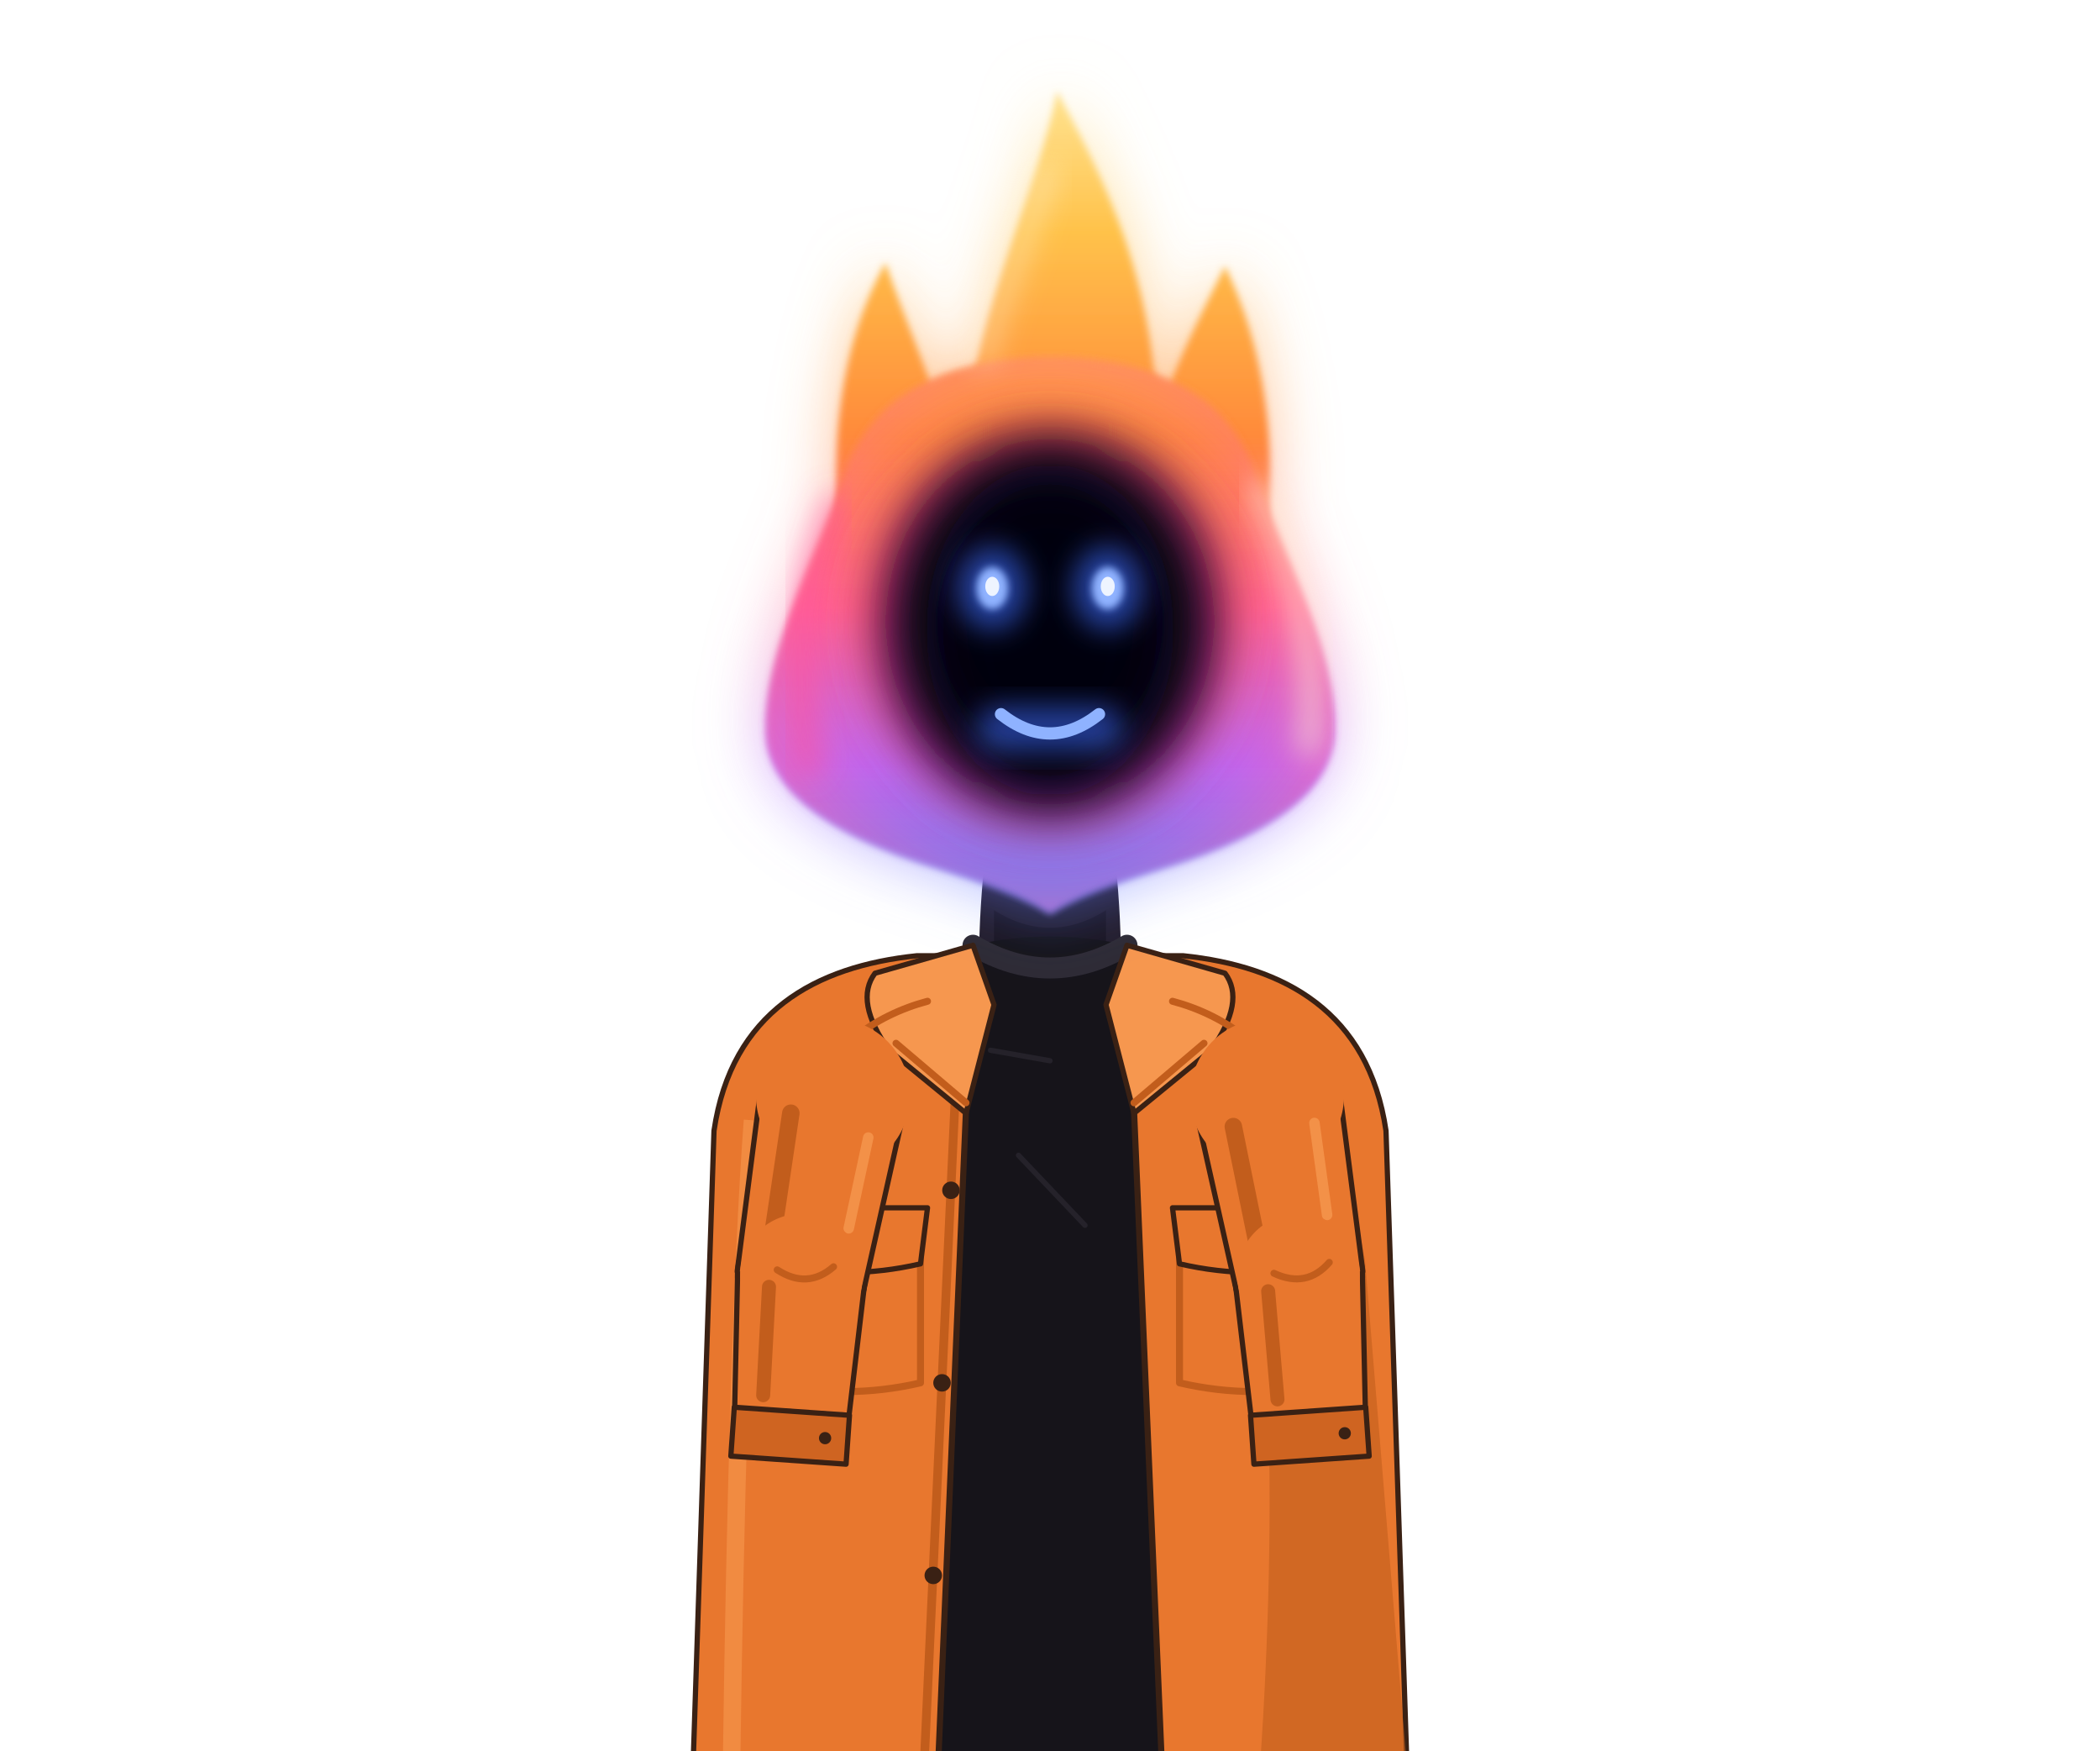
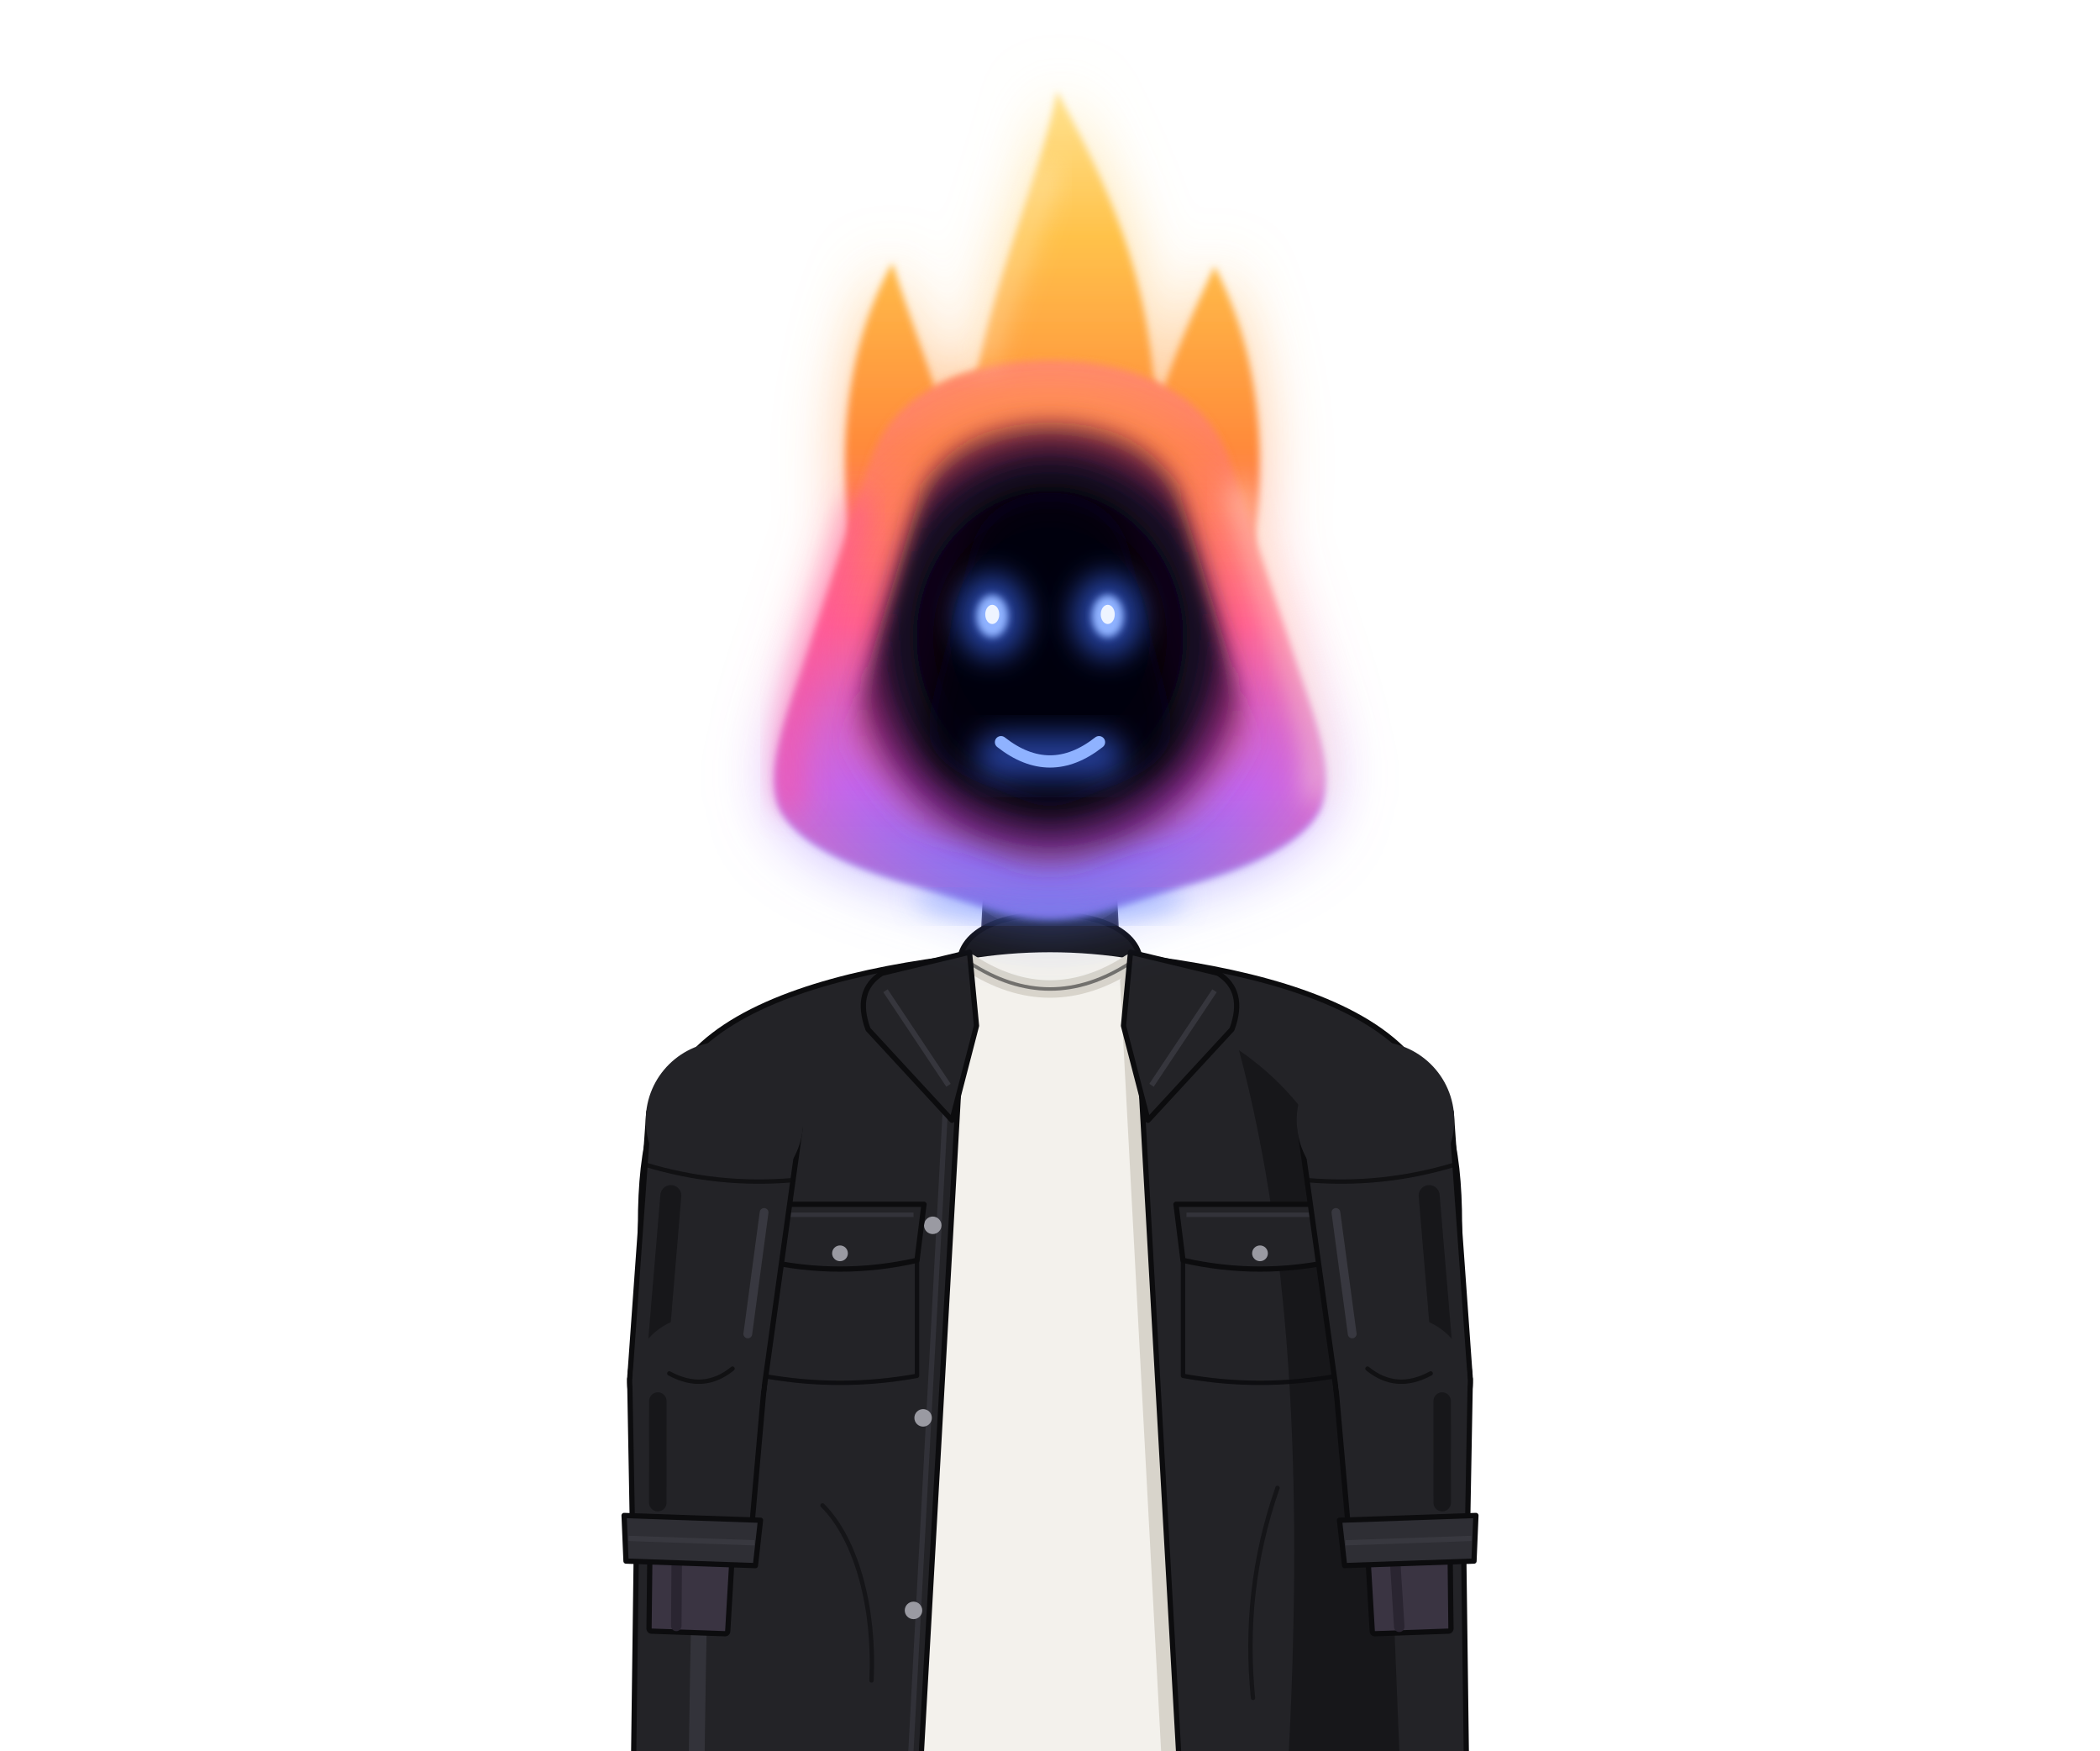
<svg xmlns="http://www.w3.org/2000/svg" viewBox="0 0 1200 1000" width="1200" height="1000">
  <defs>
-     <linearGradient id="fl" gradientUnits="userSpaceOnUse" x1="600" y1="510" x2="600" y2="60">
+     <linearGradient id="fl" gradientUnits="userSpaceOnUse" x1="600" y1="525" x2="600" y2="60">
      <stop offset="0" stop-color="#4f7dff" />
      <stop offset="0.16" stop-color="#b064ff" />
      <stop offset="0.36" stop-color="#ff5f8f" />
      <stop offset="0.58" stop-color="#ff8a3a" />
      <stop offset="0.84" stop-color="#ffc24a" />
      <stop offset="1" stop-color="#ffe08a" />
    </linearGradient>
-     <radialGradient id="rim" gradientUnits="userSpaceOnUse" cx="600" cy="350" r="200">
+     <radialGradient id="rim" gradientUnits="userSpaceOnUse" cx="600" cy="370" r="200">
      <stop offset="0.55" stop-color="#ff6aa8" stop-opacity="0" />
      <stop offset="1" stop-color="#ff6aa8" stop-opacity="0.7" />
    </radialGradient>
-     <radialGradient id="void" cx="0.5" cy="0.46" r="0.5">
+     <radialGradient id="void" cx="0.5" cy="0.48" r="0.56">
      <stop offset="0" stop-color="#030208" />
-       <stop offset="0.45" stop-color="#070410" />
-       <stop offset="0.64" stop-color="#1c0a2a" />
-       <stop offset="0.78" stop-color="#5a1446" stop-opacity="0.75" />
-       <stop offset="0.9" stop-color="#c03a5a" stop-opacity="0.3" />
+       <stop offset="0.5" stop-color="#070410" />
+       <stop offset="0.7" stop-color="#1c0a2a" />
+       <stop offset="0.84" stop-color="#5a1446" stop-opacity="0.7" />
+       <stop offset="0.94" stop-color="#c03a5a" stop-opacity="0.25" />
      <stop offset="1" stop-color="#ff7a50" stop-opacity="0" />
    </radialGradient>
    <filter id="b2" x="-20%" y="-20%" width="140%" height="140%">
      <feGaussianBlur stdDeviation="2" />
    </filter>
    <filter id="b8" x="-40%" y="-40%" width="180%" height="180%">
      <feGaussianBlur stdDeviation="8" />
    </filter>
    <filter id="b18" x="-60%" y="-60%" width="220%" height="220%">
      <feGaussianBlur stdDeviation="18" />
    </filter>
  </defs>
  <g id="pres-body">
-     <path d="M568,450 C562,490 558,530 560,570 L640,570 C642,530 638,490 632,450 Z" fill="#241e2c" />
-     <path d="M568,520 Q600,540 632,520 L632,560 L568,560 Z" fill="#000" opacity="0.25" />
-     <path d="M524,546 C466,552 418,578 408,646 L396,1010 L804,1010 L792,646 C782,578 734,552 676,546 Z" fill="#e8772e" stroke="#3a2114" stroke-width="3" stroke-linejoin="round" />
+     <path d="M566,460 C562,500 560,530 560,566 L640,566 C640,530 638,500 634,460 Z" fill="#3a3442" />
+     <path d="M562,520 Q600,546 638,520 L640,566 L560,566 Z" fill="#2a2531" />
+     <path d="M548,552 C548,530 576,522 600,522 C624,522 652,530 652,552 Z" fill="#17171a" stroke="#0c0c0e" stroke-width="3" />
+     <path d="M540,548 C480,556 424,572 396,602 C374,624 366,652 366,700 L362,1010 L838,1010 L834,700 C834,652 826,624 804,602 C776,572 720,556 660,548 Z" fill="#232327" stroke="#0c0c0e" stroke-width="3" stroke-linejoin="round" />
    <clipPath id="swc">
-       <path d="M524,546 C466,552 418,578 408,646 L396,1010 L804,1010 L792,646 C782,578 734,552 676,546 Z" />
+       <path d="M540,548 C480,556 424,572 396,602 C374,624 366,652 366,700 L362,1010 L838,1010 L834,700 C834,652 826,624 804,602 C776,572 720,556 660,548 Z" />
    </clipPath>
    <g clip-path="url(#swc)">
-       <path d="M700,600 C740,620 770,660 780,720 L804,1010 L720,1010 C730,860 728,720 700,600 Z" fill="#c25d1c" opacity="0.6" />
-       <path d="M430,640 C424,720 420,860 418,1010" stroke="#f6974f" stroke-width="10" fill="none" opacity="0.6" />
-     </g>
-     <path d="M556,540 Q600,530 644,540 L664,1010 L536,1010 Z" fill="#16141a" />
-     <path d="M556,540 Q600,566 644,540" stroke="#2e2b35" stroke-width="12" fill="none" stroke-linecap="round" />
-     <path d="M566,600 L600,606 M582,660 L620,700" stroke="#2e2b35" stroke-width="3" opacity="0.6" stroke-linecap="round" />
-     <path d="M556,540 L536,1010 M644,540 L664,1010" stroke="#3a2114" stroke-width="3.5" />
-     <path d="M548,580 L528,1010" stroke="#c25d1c" stroke-width="5" />
-     <circle cx="543.4" cy="680" r="5" fill="#3a2114" />
-     <circle cx="538.3" cy="790" r="5" fill="#3a2114" />
-     <circle cx="533.3" cy="900" r="5" fill="#3a2114" />
-     <path d="M556,540 L500,556 Q488,572 508,600 L552,636 L568,574 Z" fill="#f6974f" stroke="#3a2114" stroke-width="3" stroke-linejoin="round" />
-     <path d="M644,540 L700,556 Q712,572 692,600 L648,636 L632,574 Z" fill="#f6974f" stroke="#3a2114" stroke-width="3" stroke-linejoin="round" />
-     <path d="M512,596 L552,630 M688,596 L648,630" stroke="#c25d1c" stroke-width="4" stroke-linecap="round" />
-     <path d="M440,700 L526,700 L526,790 Q483,800 440,790 Z" fill="none" stroke="#c25d1c" stroke-width="4" stroke-linejoin="round" />
-     <path d="M436,690 L530,690 L526,722 Q483,732 440,722 Z" fill="#e8772e" stroke="#3a2114" stroke-width="3" stroke-linejoin="round" />
-     <circle cx="483" cy="718" r="4.5" fill="#3a2114" />
-     <path d="M674,700 L760,700 L760,790 Q717,800 674,790 Z" fill="none" stroke="#c25d1c" stroke-width="4" stroke-linejoin="round" />
-     <path d="M670,690 L764,690 L760,722 Q717,732 674,722 Z" fill="#e8772e" stroke="#3a2114" stroke-width="3" stroke-linejoin="round" />
-     <circle cx="717" cy="718" r="4.5" fill="#3a2114" />
-     <path d="M452,640 C470,600 500,580 530,572 M748,640 C730,600 700,580 670,572" stroke="#c25d1c" stroke-width="4" fill="none" stroke-linecap="round" />
+       <path d="M708,600 C752,630 780,680 790,760 L800,1010 L736,1010 C744,860 740,720 708,600 Z" fill="#17171a" />
+       <path d="M412,650 C404,730 400,860 398,1010" stroke="#3b3b42" stroke-width="9" fill="none" opacity="0.7" />
+     </g>
+     <path d="M552,548 Q600,540 648,548 L674,1010 L526,1010 Z" fill="#f3f1ec" />
+     <path d="M640,560 L664,1010 L674,1010 L648,548 Z" fill="#d8d4cb" />
+     <path d="M554,550 Q600,580 646,550" stroke="#d8d4cb" stroke-width="10" fill="none" stroke-linecap="round" />
+     <path d="M554,550 Q600,580 646,550" stroke="#0c0c0e" stroke-width="2" fill="none" opacity="0.5" />
+     <path d="M552,548 L526,1010 M648,548 L674,1010" stroke="#0c0c0e" stroke-width="3" />
+     <path d="M542,600 L520,1010" stroke="#3b3b42" stroke-width="3" opacity="0.6" />
+     <circle cx="533.0" cy="700" r="5" fill="#9a9aa2" />
+     <circle cx="527.5" cy="810" r="5" fill="#9a9aa2" />
+     <circle cx="522.0" cy="920" r="5" fill="#9a9aa2" />
+     <path d="M554,544 L504,556 Q488,566 496,588 L544,640 L558,586 Z" fill="#232327" stroke="#0c0c0e" stroke-width="3" stroke-linejoin="round" />
+     <path d="M506,566 L542,620" stroke="#3b3b42" stroke-width="3" opacity="0.8" />
+     <path d="M646,544 L696,556 Q712,566 704,588 L656,640 L642,586 Z" fill="#232327" stroke="#0c0c0e" stroke-width="3" stroke-linejoin="round" />
+     <path d="M694,566 L658,620" stroke="#3b3b42" stroke-width="3" opacity="0.8" />
+     <path d="M436,698 L524,698 L524,786 Q480,794 436,786 Z" fill="none" stroke="#0c0c0e" stroke-width="2.5" stroke-linejoin="round" opacity="0.9" />
+     <path d="M432,688 L528,688 L524,720 Q480,730 436,720 Z" fill="#232327" stroke="#0c0c0e" stroke-width="3" stroke-linejoin="round" />
+     <path d="M438,694 L522,694" stroke="#3b3b42" stroke-width="2.5" opacity="0.7" />
+     <circle cx="480" cy="716" r="4.5" fill="#9a9aa2" />
+     <path d="M676,698 L764,698 L764,786 Q720,794 676,786 Z" fill="none" stroke="#0c0c0e" stroke-width="2.5" stroke-linejoin="round" opacity="0.9" />
+     <path d="M672,688 L768,688 L764,720 Q720,730 676,720 Z" fill="#232327" stroke="#0c0c0e" stroke-width="3" stroke-linejoin="round" />
+     <path d="M678,694 L762,694" stroke="#3b3b42" stroke-width="2.5" opacity="0.7" />
+     <circle cx="720" cy="716" r="4.5" fill="#9a9aa2" />
+     <path d="M470,860 C490,880 500,920 498,960 M730,850 C716,890 712,930 716,970" stroke="#0c0c0e" stroke-width="2.5" fill="none" stroke-linecap="round" opacity="0.6" />
    <g id="head">
      <g opacity="0.55" filter="url(#b18)">
-         <path d="M600,204 C652,204 700,222 716,268 C734,320 764,372 762,420 C760,456 716,480 664,496 C636,505 616,512 600,522 C584,512 564,505 536,496 C484,480 440,456 438,420 C436,372 466,320 484,268 C500,222 548,204 600,204 Z" fill="url(#fl)" />
-         <path d="M548,330 C540,204 588,132 604,52 C640,120 676,192 656,330 Z" fill="url(#fl)" />
-         <path d="M486,350 C470,270 478,200 506,150 C526,210 552,252 556,340 Z" fill="url(#fl)" />
-         <path d="M644,340 C648,252 674,204 700,152 C726,206 734,276 716,350 Z" fill="url(#fl)" />
+         <path d="M600,206 C650,206 690,226 702,262 L742,384 C752,414 762,442 754,462 C744,482 712,496 676,506 L632,520 Q600,530 568,520 L524,506 C488,496 456,482 446,462 C438,442 448,414 458,384 L498,262 C510,226 550,206 600,206 Z" fill="url(#fl)" />
+         <path d="M550,330 C542,204 588,132 604,52 C640,120 676,192 654,330 Z" fill="url(#fl)" />
+         <path d="M494,350 C474,270 482,200 510,150 C528,210 552,252 556,340 Z" fill="url(#fl)" />
+         <path d="M644,340 C648,252 670,204 694,152 C722,206 728,276 708,350 Z" fill="url(#fl)" />
      </g>
      <g id="flames">
        <g id="tongueM">
-           <path d="M548,330 C540,204 588,132 604,52 C640,120 676,192 656,330 Z" fill="url(#fl)" filter="url(#b2)" />
+           <path d="M550,330 C542,204 588,132 604,52 C640,120 676,192 654,330 Z" fill="url(#fl)" filter="url(#b2)" />
        </g>
        <g id="tongueL">
-           <path d="M486,350 C470,270 478,200 506,150 C526,210 552,252 556,340 Z" fill="url(#fl)" filter="url(#b2)" />
+           <path d="M494,350 C474,270 482,200 510,150 C528,210 552,252 556,340 Z" fill="url(#fl)" filter="url(#b2)" />
        </g>
        <g id="tongueR">
-           <path d="M644,340 C648,252 674,204 700,152 C726,206 734,276 716,350 Z" fill="url(#fl)" filter="url(#b2)" />
-         </g>
-       </g>
-       <path d="M600,204 C652,204 700,222 716,268 C734,320 764,372 762,420 C760,456 716,480 664,496 C636,505 616,512 600,522 C584,512 564,505 536,496 C484,480 440,456 438,420 C436,372 466,320 484,268 C500,222 548,204 600,204 Z" fill="url(#fl)" filter="url(#b2)" />
-       <path d="M600,204 C652,204 700,222 716,268 C734,320 764,372 762,420 C760,456 716,480 664,496 C636,505 616,512 600,522 C584,512 564,505 536,496 C484,480 440,456 438,420 C436,372 466,320 484,268 C500,222 548,204 600,204 Z" fill="url(#rim)" filter="url(#b2)" />
-       <path d="M720,280 C742,330 754,380 748,426" stroke="#fff3d6" stroke-width="14" fill="none" stroke-linecap="round" opacity="0.55" filter="url(#b8)" />
+           <path d="M644,340 C648,252 670,204 694,152 C722,206 728,276 708,350 Z" fill="url(#fl)" filter="url(#b2)" />
+         </g>
+       </g>
+       <path d="M600,206 C650,206 690,226 702,262 L742,384 C752,414 762,442 754,462 C744,482 712,496 676,506 L632,520 Q600,530 568,520 L524,506 C488,496 456,482 446,462 C438,442 448,414 458,384 L498,262 C510,226 550,206 600,206 Z" fill="url(#fl)" filter="url(#b2)" />
+       <path d="M600,206 C650,206 690,226 702,262 L742,384 C752,414 762,442 754,462 C744,482 712,496 676,506 L632,520 Q600,530 568,520 L524,506 C488,496 456,482 446,462 C438,442 448,414 458,384 L498,262 C510,226 550,206 600,206 Z" fill="url(#rim)" filter="url(#b2)" />
+       <path d="M708,282 L740,384 C750,414 756,436 752,452" stroke="#fff3d6" stroke-width="13" fill="none" stroke-linecap="round" opacity="0.55" filter="url(#b8)" />
      <path d="M598,98 C588,132 572,164 562,204" stroke="#fff6dc" stroke-width="10" fill="none" stroke-linecap="round" opacity="0.5" filter="url(#b8)" />
-       <path d="M478,290 C458,340 452,392 462,436" stroke="#ff4f9a" stroke-width="16" fill="none" stroke-linecap="round" opacity="0.5" filter="url(#b8)" />
-       <ellipse cx="600" cy="366" rx="122" ry="136" fill="url(#void)" filter="url(#b8)" />
-       <ellipse cx="600" cy="360" rx="70" ry="94" fill="#050309" opacity="0.9" filter="url(#b18)" />
+       <path d="M490,290 L460,384 C452,414 448,436 452,456" stroke="#ff4f9a" stroke-width="15" fill="none" stroke-linecap="round" opacity="0.5" filter="url(#b8)" />
+       <path d="M530,512 Q600,536 670,512" stroke="#4f7dff" stroke-width="10" fill="none" stroke-linecap="round" opacity="0.5" filter="url(#b8)" />
+       <path d="M600,206 C650,206 690,226 702,262 L742,384 C752,414 762,442 754,462 C744,482 712,496 676,506 L632,520 Q600,530 568,520 L524,506 C488,496 456,482 446,462 C438,442 448,414 458,384 L498,262 C510,226 550,206 600,206 Z" fill="url(#void)" transform="translate(600 384) scale(0.74 0.8) translate(-600 -384)" filter="url(#b8)" />
+       <path d="M600,206 C650,206 690,226 702,262 L742,384 C752,414 762,442 754,462 C744,482 712,496 676,506 L632,520 Q600,530 568,520 L524,506 C488,496 456,482 446,462 C438,442 448,414 458,384 L498,262 C510,226 550,206 600,206 Z" fill="#050309" opacity="0.85" transform="translate(600 378) scale(0.44 0.56) translate(-600 -378)" filter="url(#b18)" />
      <g id="eyes-open">
-         <ellipse cx="567" cy="336" rx="20" ry="24" fill="#3d6dff" opacity="0.6" filter="url(#b8)" />
-         <ellipse cx="567" cy="336" rx="9" ry="12" fill="#8fb2ff" filter="url(#b2)" />
-         <ellipse cx="567" cy="335" rx="4" ry="5.5" fill="#eef4ff" />
-         <ellipse cx="633" cy="336" rx="20" ry="24" fill="#3d6dff" opacity="0.6" filter="url(#b8)" />
-         <ellipse cx="633" cy="336" rx="9" ry="12" fill="#8fb2ff" filter="url(#b2)" />
-         <ellipse cx="633" cy="335" rx="4" ry="5.5" fill="#eef4ff" />
+         <ellipse cx="567" cy="352" rx="20" ry="24" fill="#3d6dff" opacity="0.6" filter="url(#b8)" />
+         <ellipse cx="567" cy="352" rx="9" ry="12" fill="#8fb2ff" filter="url(#b2)" />
+         <ellipse cx="567" cy="351" rx="4" ry="5.5" fill="#eef4ff" />
+         <ellipse cx="633" cy="352" rx="20" ry="24" fill="#3d6dff" opacity="0.6" filter="url(#b8)" />
+         <ellipse cx="633" cy="352" rx="9" ry="12" fill="#8fb2ff" filter="url(#b2)" />
+         <ellipse cx="633" cy="351" rx="4" ry="5.5" fill="#eef4ff" />
      </g>
      <g id="eyes-shut" opacity="0">
-         <path d="M551,340 Q567,348 583,340 M617,340 Q633,348 649,340" stroke="#8fb2ff" stroke-width="6" fill="none" stroke-linecap="round" filter="url(#b2)" />
+         <path d="M551,356 Q567,364 583,356 M617,356 Q633,364 649,356" stroke="#8fb2ff" stroke-width="6" fill="none" stroke-linecap="round" filter="url(#b2)" />
      </g>
      <g id="m-closed" class="mth" opacity="0">
-         <rect x="560.0" y="406.0" width="80" height="20" rx="10.0" fill="#3d6dff" opacity="0.55" filter="url(#b8)" />
-         <rect x="574" y="413" width="52" height="7" rx="3.5" fill="#8fb2ff" />
+         <rect x="560.0" y="422.0" width="80" height="20" rx="10.0" fill="#3d6dff" opacity="0.55" filter="url(#b8)" />
+         <rect x="574" y="429" width="52" height="7" rx="3.5" fill="#8fb2ff" />
      </g>
      <g id="m-o" class="mth" opacity="0">
-         <rect x="558.0" y="394.0" width="84" height="44" rx="22.0" fill="#3d6dff" opacity="0.55" filter="url(#b8)" />
-         <rect x="568" y="411.0" width="8" height="10" rx="4" fill="#8fb2ff" />
-         <rect x="582" y="405.0" width="8" height="22" rx="4" fill="#8fb2ff" />
-         <rect x="596" y="400.0" width="8" height="32" rx="4" fill="#8fb2ff" />
-         <rect x="610" y="405.0" width="8" height="22" rx="4" fill="#8fb2ff" />
-         <rect x="624" y="411.0" width="8" height="10" rx="4" fill="#8fb2ff" />
+         <rect x="558.0" y="410.0" width="84" height="44" rx="22.0" fill="#3d6dff" opacity="0.55" filter="url(#b8)" />
+         <rect x="568" y="427.0" width="8" height="10" rx="4" fill="#8fb2ff" />
+         <rect x="582" y="421.0" width="8" height="22" rx="4" fill="#8fb2ff" />
+         <rect x="596" y="416.0" width="8" height="32" rx="4" fill="#8fb2ff" />
+         <rect x="610" y="421.0" width="8" height="22" rx="4" fill="#8fb2ff" />
+         <rect x="624" y="427.0" width="8" height="10" rx="4" fill="#8fb2ff" />
      </g>
      <g id="m-smile" class="mth" opacity="1">
-         <rect x="558.0" y="403.0" width="84" height="26" rx="13.0" fill="#3d6dff" opacity="0.55" filter="url(#b8)" />
-         <path d="M572,408 Q600,430 628,408" stroke="#8fb2ff" stroke-width="7" fill="none" stroke-linecap="round" />
-       </g>
-     </g>
-     <g id="armL" transform="rotate(100 476 626)">
-       <g transform="translate(476 626)">
-         <path d="M0,-40 L108,-35 L108,35 L0,40 Z" fill="#3a2114" stroke="#3a2114" stroke-width="6" stroke-linejoin="round" />
-         <g class="fore" transform="rotate(-6 104 0)">
-           <g transform="translate(104 0)">
-             <path d="M0,-35 L104,-30 L104,30 L0,35 Z" fill="#3a2114" stroke="#3a2114" stroke-width="6" stroke-linejoin="round" />
-             <circle r="38" fill="#3a2114" />
-           </g>
-         </g>
-         <path d="M0,-40 L108,-35 L108,35 L0,40 Z" fill="#e8772e" />
-         <circle r="44" fill="#e8772e" />
-         <path d="M14,22 L88,20" stroke="#c25d1c" stroke-width="10" stroke-linecap="round" />
-         <path d="M20,-24 L73,-22" stroke="#f6974f" stroke-width="6" stroke-linecap="round" opacity="0.8" />
-         <g class="fore" transform="rotate(-6 104 0)">
-           <g transform="translate(104 0)">
+         <rect x="558.0" y="419.0" width="84" height="26" rx="13.0" fill="#3d6dff" opacity="0.55" filter="url(#b8)" />
+         <path d="M572,424 Q600,446 628,424" stroke="#8fb2ff" stroke-width="7" fill="none" stroke-linecap="round" />
+       </g>
+     </g>
+     <g id="armL" transform="rotate(96 414 640)">
+       <g transform="translate(414 640)">
+         <path d="M0,-42 L150,-37 L150,37 L0,42 Z" fill="#0c0c0e" stroke="#0c0c0e" stroke-width="6" stroke-linejoin="round" />
+         <g class="fore" transform="rotate(-4 150 0)">
+           <g transform="translate(150 0)">
+             <path d="M0,-37 L94,-32 L94,32 L0,37 Z" fill="#0c0c0e" stroke="#0c0c0e" stroke-width="6" stroke-linejoin="round" />
+             <path d="M100,-22 L142,-21 L142,21 L100,22 Z" fill="#0c0c0e" stroke="#0c0c0e" stroke-width="6" stroke-linejoin="round" />
+             <circle r="40" fill="#0c0c0e" />
+           </g>
+         </g>
+         <path d="M0,-42 L150,-37 L150,37 L0,42 Z" fill="#232327" />
+         <circle r="45" fill="#232327" />
+         <path d="M30,-42 Q38,0 30,42" stroke="#0c0c0e" stroke-width="2.5" fill="none" opacity="0.8" />
+         <path d="M46,26 L140,24" stroke="#17171a" stroke-width="12" stroke-linecap="round" />
+         <path d="M50,-28 L120,-26" stroke="#3b3b42" stroke-width="5" stroke-linecap="round" opacity="0.9" />
+         <g class="fore" transform="rotate(-4 150 0)">
+           <g transform="translate(150 0)">
+             <path d="M100,-22 L142,-21 L142,21 L100,22 Z" fill="#3a3442" />
+             <path d="M104,8 L140,7" stroke="#2a2531" stroke-width="6" stroke-linecap="round" />
            <g id="armL-point" opacity="0">
-               <g transform="translate(110 0) rotate(90)">
-                 <g transform="scale(1.2 1.2)">
-                   <g stroke="#1a1420" fill="none">
-                     <path d="M-14.0,-50.0 L-14.0,-104.0" stroke-width="26" stroke-linecap="round" />
-                     <path d="M-1.0,-52.0 L-1.0,-60.0" stroke-width="26" stroke-linecap="round" />
-                     <path d="M11.0,-52.0 L11.0,-60.0" stroke-width="26" stroke-linecap="round" />
-                     <path d="M21.0,-52.0 L21.0,-60.0" stroke-width="26" stroke-linecap="round" />
-                     <path d="M-20.0,-24.0 L2.0,-36.0" stroke-width="26" stroke-linecap="round" />
-                   </g>
-                   <g fill="#2b2633" stroke="#1a1420" stroke-width="4" stroke-linejoin="round">
-                     <path d="M-27,-4 Q-31,-34 -24,-56 L24,-56 Q31,-34 27,-4 Q20,10 0,12 Q-20,10 -27,-4 Z" />
-                   </g>
-                   <g stroke="#2b2633" fill="none">
-                     <path d="M-14.0,-50.0 L-14.0,-104.0" stroke-width="15" stroke-linecap="round" />
-                     <path d="M-1.0,-52.0 L-1.0,-60.0" stroke-width="15" stroke-linecap="round" />
-                     <path d="M11.0,-52.0 L11.0,-60.0" stroke-width="15" stroke-linecap="round" />
-                     <path d="M21.0,-52.0 L21.0,-60.0" stroke-width="15" stroke-linecap="round" />
-                     <path d="M-20.0,-24.0 L2.0,-36.0" stroke-width="16" stroke-linecap="round" />
-                   </g>
-                   <g fill="#2b2633" stroke="none">
-                     <path d="M-27,-4 Q-31,-34 -24,-56 L24,-56 Q31,-34 27,-4 Q20,10 0,12 Q-20,10 -27,-4 Z" transform="scale(0.86) translate(0 -3)" />
-                   </g>
+               <g transform="translate(140 0) rotate(90)">
+                 <g transform="scale(1.4 1.4)">
+                   <path d="M-14.0,-50.0 L-14.0,-106.0" stroke="#121016" stroke-width="20" stroke-linecap="round" />
+                   <path d="M-1.0,-52.0 L-1.0,-62.0" stroke="#121016" stroke-width="20" stroke-linecap="round" />
+                   <path d="M11.0,-52.0 L11.0,-62.0" stroke="#121016" stroke-width="20" stroke-linecap="round" />
+                   <path d="M21.0,-52.0 L21.0,-62.0" stroke="#121016" stroke-width="20" stroke-linecap="round" />
+                   <path d="M-20.0,-24.0 L2.0,-36.0" stroke="#121016" stroke-width="21" stroke-linecap="round" />
+                   <path d="M-27,-4 Q-31,-34 -24,-56 L24,-56 Q31,-34 27,-4 Q20,10 0,12 Q-20,10 -27,-4 Z" fill="#3a3442" stroke="#121016" stroke-width="2.5" stroke-linejoin="round" />
+                   <path d="M-14.0,-50.0 L-14.0,-106.0" stroke="#3a3442" stroke-width="15" stroke-linecap="round" />
+                   <path d="M-1.0,-52.0 L-1.0,-62.0" stroke="#3a3442" stroke-width="15" stroke-linecap="round" />
+                   <path d="M11.0,-52.0 L11.0,-62.0" stroke="#3a3442" stroke-width="15" stroke-linecap="round" />
+                   <path d="M21.0,-52.0 L21.0,-62.0" stroke="#3a3442" stroke-width="15" stroke-linecap="round" />
+                   <path d="M-20.0,-24.0 L2.0,-36.0" stroke="#3a3442" stroke-width="16" stroke-linecap="round" />
+                   <path d="M-27,-4 Q-31,-34 -24,-56 L24,-56 Q31,-34 27,-4 Q20,10 0,12 Q-20,10 -27,-4 Z" fill="#3a3442" transform="scale(0.88) translate(0 -3)" />
+                   <path d="M5,-52 l0,-8 M16,-52 l0,-8 M-16,-26 q10,-2 16,-8" stroke="#5a5368" stroke-width="2.5" fill="none" stroke-linecap="round" />
                </g>
              </g>
            </g>
            <g id="armL-palm" opacity="0">
-               <g transform="translate(110 0) rotate(82)">
-                 <g transform="scale(1.2 1.2)">
-                   <g stroke="#1a1420" fill="none">
-                     <path d="M-18.0,-50.0 L-24.6,-91.5" stroke-width="26" stroke-linecap="round" />
-                     <path d="M-6.0,-50.0 L-8.7,-101.9" stroke-width="26" stroke-linecap="round" />
-                     <path d="M7.0,-50.0 L9.6,-99.9" stroke-width="26" stroke-linecap="round" />
-                     <path d="M19.0,-50.0 L25.9,-89.4" stroke-width="26" stroke-linecap="round" />
-                     <path d="M-24.0,-22.0 L-46.0,-46.0" stroke-width="26" stroke-linecap="round" />
-                   </g>
-                   <g fill="#2b2633" stroke="#1a1420" stroke-width="4" stroke-linejoin="round">
-                     <path d="M-27,-4 Q-31,-34 -24,-56 L24,-56 Q31,-34 27,-4 Q20,10 0,12 Q-20,10 -27,-4 Z" />
-                   </g>
-                   <g stroke="#2b2633" fill="none">
-                     <path d="M-18.0,-50.0 L-24.6,-91.5" stroke-width="15" stroke-linecap="round" />
-                     <path d="M-6.0,-50.0 L-8.7,-101.9" stroke-width="15" stroke-linecap="round" />
-                     <path d="M7.0,-50.0 L9.6,-99.9" stroke-width="15" stroke-linecap="round" />
-                     <path d="M19.0,-50.0 L25.9,-89.4" stroke-width="15" stroke-linecap="round" />
-                     <path d="M-24.0,-22.0 L-46.0,-46.0" stroke-width="16" stroke-linecap="round" />
-                   </g>
-                   <g fill="#2b2633" stroke="none">
-                     <path d="M-27,-4 Q-31,-34 -24,-56 L24,-56 Q31,-34 27,-4 Q20,10 0,12 Q-20,10 -27,-4 Z" transform="scale(0.86) translate(0 -3)" />
-                   </g>
-                   <path d="M-14,-24 q14,8 26,-2" stroke="#4a4458" stroke-width="3" fill="none" stroke-linecap="round" />
+               <g transform="translate(140 0) rotate(82)">
+                 <g transform="scale(1.4 1.4)">
+                   <path d="M-18.0,-50.0 L-24.6,-91.5" stroke="#121016" stroke-width="20" stroke-linecap="round" />
+                   <path d="M-6.0,-50.0 L-8.7,-101.9" stroke="#121016" stroke-width="20" stroke-linecap="round" />
+                   <path d="M7.0,-50.0 L9.6,-99.9" stroke="#121016" stroke-width="20" stroke-linecap="round" />
+                   <path d="M19.0,-50.0 L25.9,-89.4" stroke="#121016" stroke-width="20" stroke-linecap="round" />
+                   <path d="M-24.0,-22.0 L-46.0,-46.0" stroke="#121016" stroke-width="21" stroke-linecap="round" />
+                   <path d="M-27,-4 Q-31,-34 -24,-56 L24,-56 Q31,-34 27,-4 Q20,10 0,12 Q-20,10 -27,-4 Z" fill="#3a3442" stroke="#121016" stroke-width="2.5" stroke-linejoin="round" />
+                   <path d="M-18.0,-50.0 L-24.6,-91.5" stroke="#3a3442" stroke-width="15" stroke-linecap="round" />
+                   <path d="M-6.0,-50.0 L-8.7,-101.9" stroke="#3a3442" stroke-width="15" stroke-linecap="round" />
+                   <path d="M7.0,-50.0 L9.6,-99.9" stroke="#3a3442" stroke-width="15" stroke-linecap="round" />
+                   <path d="M19.0,-50.0 L25.9,-89.4" stroke="#3a3442" stroke-width="15" stroke-linecap="round" />
+                   <path d="M-24.0,-22.0 L-46.0,-46.0" stroke="#3a3442" stroke-width="16" stroke-linecap="round" />
+                   <path d="M-27,-4 Q-31,-34 -24,-56 L24,-56 Q31,-34 27,-4 Q20,10 0,12 Q-20,10 -27,-4 Z" fill="#3a3442" transform="scale(0.88) translate(0 -3)" />
+                   <path d="M-14,-24 q14,8 26,-2 M-6,-50 l0,-8 M7,-50 l0,-8" stroke="#5a5368" stroke-width="2.5" fill="none" stroke-linecap="round" />
                </g>
              </g>
            </g>
            <g id="armL-thumb" opacity="0">
-               <g transform="translate(110 0) rotate(65)">
-                 <g transform="scale(1.2 1.2)">
-                   <g stroke="#1a1420" fill="none">
-                     <path d="M-22.0,-30.0 L-30.0,-82.0" stroke-width="26" stroke-linecap="round" />
-                     <path d="M-14.0,-48.0 L22.0,-48.0" stroke-width="26" stroke-linecap="round" />
-                     <path d="M-14.0,-34.0 L22.0,-34.0" stroke-width="26" stroke-linecap="round" />
-                     <path d="M-14.0,-20.0 L22.0,-20.0" stroke-width="26" stroke-linecap="round" />
-                   </g>
-                   <g fill="#2b2633" stroke="#1a1420" stroke-width="4" stroke-linejoin="round">
-                     <path d="M-27,-4 Q-31,-34 -24,-56 L24,-56 Q31,-34 27,-4 Q20,10 0,12 Q-20,10 -27,-4 Z" />
-                   </g>
-                   <g stroke="#2b2633" fill="none">
-                     <path d="M-22.0,-30.0 L-30.0,-82.0" stroke-width="17" stroke-linecap="round" />
-                     <path d="M-14.0,-48.0 L22.0,-48.0" stroke-width="15" stroke-linecap="round" />
-                     <path d="M-14.0,-34.0 L22.0,-34.0" stroke-width="15" stroke-linecap="round" />
-                     <path d="M-14.0,-20.0 L22.0,-20.0" stroke-width="15" stroke-linecap="round" />
-                   </g>
-                   <g fill="#2b2633" stroke="none">
-                     <path d="M-27,-4 Q-31,-34 -24,-56 L24,-56 Q31,-34 27,-4 Q20,10 0,12 Q-20,10 -27,-4 Z" transform="scale(0.86) translate(0 -3)" />
-                   </g>
-                 </g>
-               </g>
-             </g>
-             <circle r="35" fill="#e8772e" />
-             <path d="M0,-35 L104,-30 L104,30 L0,35 Z" fill="#e8772e" />
-             <path d="M-6,-18 Q8,-4 -2,14" stroke="#c25d1c" stroke-width="4" fill="none" stroke-linecap="round" />
-             <path d="M8,18 L70,17" stroke="#c25d1c" stroke-width="8" stroke-linecap="round" />
-             <path d="M78,-33 L106,-33 L106,33 L78,33 Z" fill="#cf6421" stroke="#3a2114" stroke-width="3" stroke-linejoin="round" />
-             <circle cx="92" cy="-20" r="3.5" fill="#3a2114" />
-           </g>
-         </g>
-       </g>
-     </g>
-     <g id="armR" transform="rotate(80 724 626)">
-       <g transform="translate(724 626)">
-         <path d="M0,-40 L108,-35 L108,35 L0,40 Z" fill="#3a2114" stroke="#3a2114" stroke-width="6" stroke-linejoin="round" />
-         <g class="fore" transform="rotate(6 104 0)">
-           <g transform="translate(104 0)">
-             <path d="M0,-35 L104,-30 L104,30 L0,35 Z" fill="#3a2114" stroke="#3a2114" stroke-width="6" stroke-linejoin="round" />
-             <circle r="38" fill="#3a2114" />
-           </g>
-         </g>
-         <path d="M0,-40 L108,-35 L108,35 L0,40 Z" fill="#e8772e" />
-         <circle r="44" fill="#e8772e" />
-         <path d="M14,22 L88,20" stroke="#c25d1c" stroke-width="10" stroke-linecap="round" />
-         <path d="M20,-24 L73,-22" stroke="#f6974f" stroke-width="6" stroke-linecap="round" opacity="0.8" />
-         <g class="fore" transform="rotate(6 104 0)">
-           <g transform="translate(104 0)">
+               <g transform="translate(140 0) rotate(65)">
+                 <g transform="scale(1.4 1.4)">
+                   <path d="M-22.0,-30.0 L-30.0,-84.0" stroke="#121016" stroke-width="22" stroke-linecap="round" />
+                   <path d="M-14.0,-48.0 L22.0,-48.0" stroke="#121016" stroke-width="20" stroke-linecap="round" />
+                   <path d="M-14.0,-34.0 L22.0,-34.0" stroke="#121016" stroke-width="20" stroke-linecap="round" />
+                   <path d="M-14.0,-20.0 L22.0,-20.0" stroke="#121016" stroke-width="20" stroke-linecap="round" />
+                   <path d="M-27,-4 Q-31,-34 -24,-56 L24,-56 Q31,-34 27,-4 Q20,10 0,12 Q-20,10 -27,-4 Z" fill="#3a3442" stroke="#121016" stroke-width="2.5" stroke-linejoin="round" />
+                   <path d="M-22.0,-30.0 L-30.0,-84.0" stroke="#3a3442" stroke-width="17" stroke-linecap="round" />
+                   <path d="M-14.0,-48.0 L22.0,-48.0" stroke="#3a3442" stroke-width="15" stroke-linecap="round" />
+                   <path d="M-14.0,-34.0 L22.0,-34.0" stroke="#3a3442" stroke-width="15" stroke-linecap="round" />
+                   <path d="M-14.0,-20.0 L22.0,-20.0" stroke="#3a3442" stroke-width="15" stroke-linecap="round" />
+                   <path d="M-27,-4 Q-31,-34 -24,-56 L24,-56 Q31,-34 27,-4 Q20,10 0,12 Q-20,10 -27,-4 Z" fill="#3a3442" transform="scale(0.88) translate(0 -3)" />
+                   <path d="M-6,-41 l24,0 M-6,-27 l24,0" stroke="#5a5368" stroke-width="2.5" stroke-linecap="round" />
+                 </g>
+               </g>
+             </g>
+             <circle r="37" fill="#232327" />
+             <path d="M0,-37 L94,-32 L94,32 L0,37 Z" fill="#232327" />
+             <path d="M-8,-20 Q6,-4 -4,16" stroke="#0c0c0e" stroke-width="2.5" fill="none" stroke-linecap="round" opacity="0.8" />
+             <path d="M12,22 L70,20" stroke="#17171a" stroke-width="10" stroke-linecap="round" />
+             <path d="M78,-39 L104,-37 L104,37 L78,39 Z" fill="#2e2e34" stroke="#0c0c0e" stroke-width="3" stroke-linejoin="round" />
+             <path d="M91,-36 L91,36" stroke="#3b3b42" stroke-width="3" opacity="0.8" />
+           </g>
+         </g>
+       </g>
+     </g>
+     <g id="armR" transform="rotate(84 786 640)">
+       <g transform="translate(786 640)">
+         <path d="M0,-42 L150,-37 L150,37 L0,42 Z" fill="#0c0c0e" stroke="#0c0c0e" stroke-width="6" stroke-linejoin="round" />
+         <g class="fore" transform="rotate(4 150 0)">
+           <g transform="translate(150 0)">
+             <path d="M0,-37 L94,-32 L94,32 L0,37 Z" fill="#0c0c0e" stroke="#0c0c0e" stroke-width="6" stroke-linejoin="round" />
+             <path d="M100,-22 L142,-21 L142,21 L100,22 Z" fill="#0c0c0e" stroke="#0c0c0e" stroke-width="6" stroke-linejoin="round" />
+             <circle r="40" fill="#0c0c0e" />
+           </g>
+         </g>
+         <path d="M0,-42 L150,-37 L150,37 L0,42 Z" fill="#232327" />
+         <circle r="45" fill="#232327" />
+         <path d="M30,-42 Q38,0 30,42" stroke="#0c0c0e" stroke-width="2.5" fill="none" opacity="0.8" />
+         <path d="M46,-26 L140,-24" stroke="#17171a" stroke-width="12" stroke-linecap="round" />
+         <path d="M50,28 L120,26" stroke="#3b3b42" stroke-width="5" stroke-linecap="round" opacity="0.9" />
+         <g class="fore" transform="rotate(4 150 0)">
+           <g transform="translate(150 0)">
+             <path d="M100,-22 L142,-21 L142,21 L100,22 Z" fill="#3a3442" />
+             <path d="M104,8 L140,7" stroke="#2a2531" stroke-width="6" stroke-linecap="round" />
            <g id="armR-palm" opacity="0">
-               <g transform="translate(110 0) rotate(98)">
-                 <g transform="scale(-1.2 1.2)">
-                   <g stroke="#1a1420" fill="none">
-                     <path d="M-18.0,-50.0 L-24.6,-91.5" stroke-width="26" stroke-linecap="round" />
-                     <path d="M-6.0,-50.0 L-8.7,-101.9" stroke-width="26" stroke-linecap="round" />
-                     <path d="M7.0,-50.0 L9.6,-99.9" stroke-width="26" stroke-linecap="round" />
-                     <path d="M19.0,-50.0 L25.9,-89.4" stroke-width="26" stroke-linecap="round" />
-                     <path d="M-24.0,-22.0 L-46.0,-46.0" stroke-width="26" stroke-linecap="round" />
-                   </g>
-                   <g fill="#2b2633" stroke="#1a1420" stroke-width="4" stroke-linejoin="round">
-                     <path d="M-27,-4 Q-31,-34 -24,-56 L24,-56 Q31,-34 27,-4 Q20,10 0,12 Q-20,10 -27,-4 Z" />
-                   </g>
-                   <g stroke="#2b2633" fill="none">
-                     <path d="M-18.0,-50.0 L-24.6,-91.5" stroke-width="15" stroke-linecap="round" />
-                     <path d="M-6.0,-50.0 L-8.7,-101.9" stroke-width="15" stroke-linecap="round" />
-                     <path d="M7.0,-50.0 L9.6,-99.9" stroke-width="15" stroke-linecap="round" />
-                     <path d="M19.0,-50.0 L25.9,-89.4" stroke-width="15" stroke-linecap="round" />
-                     <path d="M-24.0,-22.0 L-46.0,-46.0" stroke-width="16" stroke-linecap="round" />
-                   </g>
-                   <g fill="#2b2633" stroke="none">
-                     <path d="M-27,-4 Q-31,-34 -24,-56 L24,-56 Q31,-34 27,-4 Q20,10 0,12 Q-20,10 -27,-4 Z" transform="scale(0.86) translate(0 -3)" />
-                   </g>
-                   <path d="M-14,-24 q14,8 26,-2" stroke="#4a4458" stroke-width="3" fill="none" stroke-linecap="round" />
+               <g transform="translate(140 0) rotate(98)">
+                 <g transform="scale(-1.4 1.4)">
+                   <path d="M-18.0,-50.0 L-24.6,-91.5" stroke="#121016" stroke-width="20" stroke-linecap="round" />
+                   <path d="M-6.0,-50.0 L-8.7,-101.9" stroke="#121016" stroke-width="20" stroke-linecap="round" />
+                   <path d="M7.0,-50.0 L9.6,-99.9" stroke="#121016" stroke-width="20" stroke-linecap="round" />
+                   <path d="M19.0,-50.0 L25.9,-89.4" stroke="#121016" stroke-width="20" stroke-linecap="round" />
+                   <path d="M-24.0,-22.0 L-46.0,-46.0" stroke="#121016" stroke-width="21" stroke-linecap="round" />
+                   <path d="M-27,-4 Q-31,-34 -24,-56 L24,-56 Q31,-34 27,-4 Q20,10 0,12 Q-20,10 -27,-4 Z" fill="#3a3442" stroke="#121016" stroke-width="2.5" stroke-linejoin="round" />
+                   <path d="M-18.0,-50.0 L-24.6,-91.5" stroke="#3a3442" stroke-width="15" stroke-linecap="round" />
+                   <path d="M-6.0,-50.0 L-8.7,-101.9" stroke="#3a3442" stroke-width="15" stroke-linecap="round" />
+                   <path d="M7.0,-50.0 L9.6,-99.9" stroke="#3a3442" stroke-width="15" stroke-linecap="round" />
+                   <path d="M19.0,-50.0 L25.9,-89.4" stroke="#3a3442" stroke-width="15" stroke-linecap="round" />
+                   <path d="M-24.0,-22.0 L-46.0,-46.0" stroke="#3a3442" stroke-width="16" stroke-linecap="round" />
+                   <path d="M-27,-4 Q-31,-34 -24,-56 L24,-56 Q31,-34 27,-4 Q20,10 0,12 Q-20,10 -27,-4 Z" fill="#3a3442" transform="scale(0.88) translate(0 -3)" />
+                   <path d="M-14,-24 q14,8 26,-2 M-6,-50 l0,-8 M7,-50 l0,-8" stroke="#5a5368" stroke-width="2.5" fill="none" stroke-linecap="round" />
                </g>
              </g>
            </g>
            <g id="armR-point" opacity="0">
-               <g transform="translate(110 0) rotate(90)">
-                 <g transform="scale(-1.2 1.2)">
-                   <g stroke="#1a1420" fill="none">
-                     <path d="M-14.0,-50.0 L-14.0,-104.0" stroke-width="26" stroke-linecap="round" />
-                     <path d="M-1.0,-52.0 L-1.0,-60.0" stroke-width="26" stroke-linecap="round" />
-                     <path d="M11.0,-52.0 L11.0,-60.0" stroke-width="26" stroke-linecap="round" />
-                     <path d="M21.0,-52.0 L21.0,-60.0" stroke-width="26" stroke-linecap="round" />
-                     <path d="M-20.0,-24.0 L2.0,-36.0" stroke-width="26" stroke-linecap="round" />
-                   </g>
-                   <g fill="#2b2633" stroke="#1a1420" stroke-width="4" stroke-linejoin="round">
-                     <path d="M-27,-4 Q-31,-34 -24,-56 L24,-56 Q31,-34 27,-4 Q20,10 0,12 Q-20,10 -27,-4 Z" />
-                   </g>
-                   <g stroke="#2b2633" fill="none">
-                     <path d="M-14.0,-50.0 L-14.0,-104.0" stroke-width="15" stroke-linecap="round" />
-                     <path d="M-1.0,-52.0 L-1.0,-60.0" stroke-width="15" stroke-linecap="round" />
-                     <path d="M11.0,-52.0 L11.0,-60.0" stroke-width="15" stroke-linecap="round" />
-                     <path d="M21.0,-52.0 L21.0,-60.0" stroke-width="15" stroke-linecap="round" />
-                     <path d="M-20.0,-24.0 L2.0,-36.0" stroke-width="16" stroke-linecap="round" />
-                   </g>
-                   <g fill="#2b2633" stroke="none">
-                     <path d="M-27,-4 Q-31,-34 -24,-56 L24,-56 Q31,-34 27,-4 Q20,10 0,12 Q-20,10 -27,-4 Z" transform="scale(0.86) translate(0 -3)" />
-                   </g>
-                 </g>
-               </g>
-             </g>
-             <circle r="35" fill="#e8772e" />
-             <path d="M0,-35 L104,-30 L104,30 L0,35 Z" fill="#e8772e" />
-             <path d="M-6,-18 Q8,-4 -2,14" stroke="#c25d1c" stroke-width="4" fill="none" stroke-linecap="round" />
-             <path d="M8,18 L70,17" stroke="#c25d1c" stroke-width="8" stroke-linecap="round" />
-             <path d="M78,-33 L106,-33 L106,33 L78,33 Z" fill="#cf6421" stroke="#3a2114" stroke-width="3" stroke-linejoin="round" />
-             <circle cx="92" cy="-20" r="3.5" fill="#3a2114" />
+               <g transform="translate(140 0) rotate(90)">
+                 <g transform="scale(-1.4 1.4)">
+                   <path d="M-14.0,-50.0 L-14.0,-106.0" stroke="#121016" stroke-width="20" stroke-linecap="round" />
+                   <path d="M-1.0,-52.0 L-1.0,-62.0" stroke="#121016" stroke-width="20" stroke-linecap="round" />
+                   <path d="M11.0,-52.0 L11.0,-62.0" stroke="#121016" stroke-width="20" stroke-linecap="round" />
+                   <path d="M21.0,-52.0 L21.0,-62.0" stroke="#121016" stroke-width="20" stroke-linecap="round" />
+                   <path d="M-20.0,-24.0 L2.0,-36.0" stroke="#121016" stroke-width="21" stroke-linecap="round" />
+                   <path d="M-27,-4 Q-31,-34 -24,-56 L24,-56 Q31,-34 27,-4 Q20,10 0,12 Q-20,10 -27,-4 Z" fill="#3a3442" stroke="#121016" stroke-width="2.5" stroke-linejoin="round" />
+                   <path d="M-14.0,-50.0 L-14.0,-106.0" stroke="#3a3442" stroke-width="15" stroke-linecap="round" />
+                   <path d="M-1.0,-52.0 L-1.0,-62.0" stroke="#3a3442" stroke-width="15" stroke-linecap="round" />
+                   <path d="M11.0,-52.0 L11.0,-62.0" stroke="#3a3442" stroke-width="15" stroke-linecap="round" />
+                   <path d="M21.0,-52.0 L21.0,-62.0" stroke="#3a3442" stroke-width="15" stroke-linecap="round" />
+                   <path d="M-20.0,-24.0 L2.0,-36.0" stroke="#3a3442" stroke-width="16" stroke-linecap="round" />
+                   <path d="M-27,-4 Q-31,-34 -24,-56 L24,-56 Q31,-34 27,-4 Q20,10 0,12 Q-20,10 -27,-4 Z" fill="#3a3442" transform="scale(0.88) translate(0 -3)" />
+                   <path d="M5,-52 l0,-8 M16,-52 l0,-8 M-16,-26 q10,-2 16,-8" stroke="#5a5368" stroke-width="2.5" fill="none" stroke-linecap="round" />
+                 </g>
+               </g>
+             </g>
+             <circle r="37" fill="#232327" />
+             <path d="M0,-37 L94,-32 L94,32 L0,37 Z" fill="#232327" />
+             <path d="M-8,20 Q6,4 -4,-16" stroke="#0c0c0e" stroke-width="2.5" fill="none" stroke-linecap="round" opacity="0.8" />
+             <path d="M12,-22 L70,-20" stroke="#17171a" stroke-width="10" stroke-linecap="round" />
+             <path d="M78,-39 L104,-37 L104,37 L78,39 Z" fill="#2e2e34" stroke="#0c0c0e" stroke-width="3" stroke-linejoin="round" />
+             <path d="M91,-36 L91,36" stroke="#3b3b42" stroke-width="3" opacity="0.8" />
          </g>
        </g>
      </g>
    </g>
  </g>
</svg>
